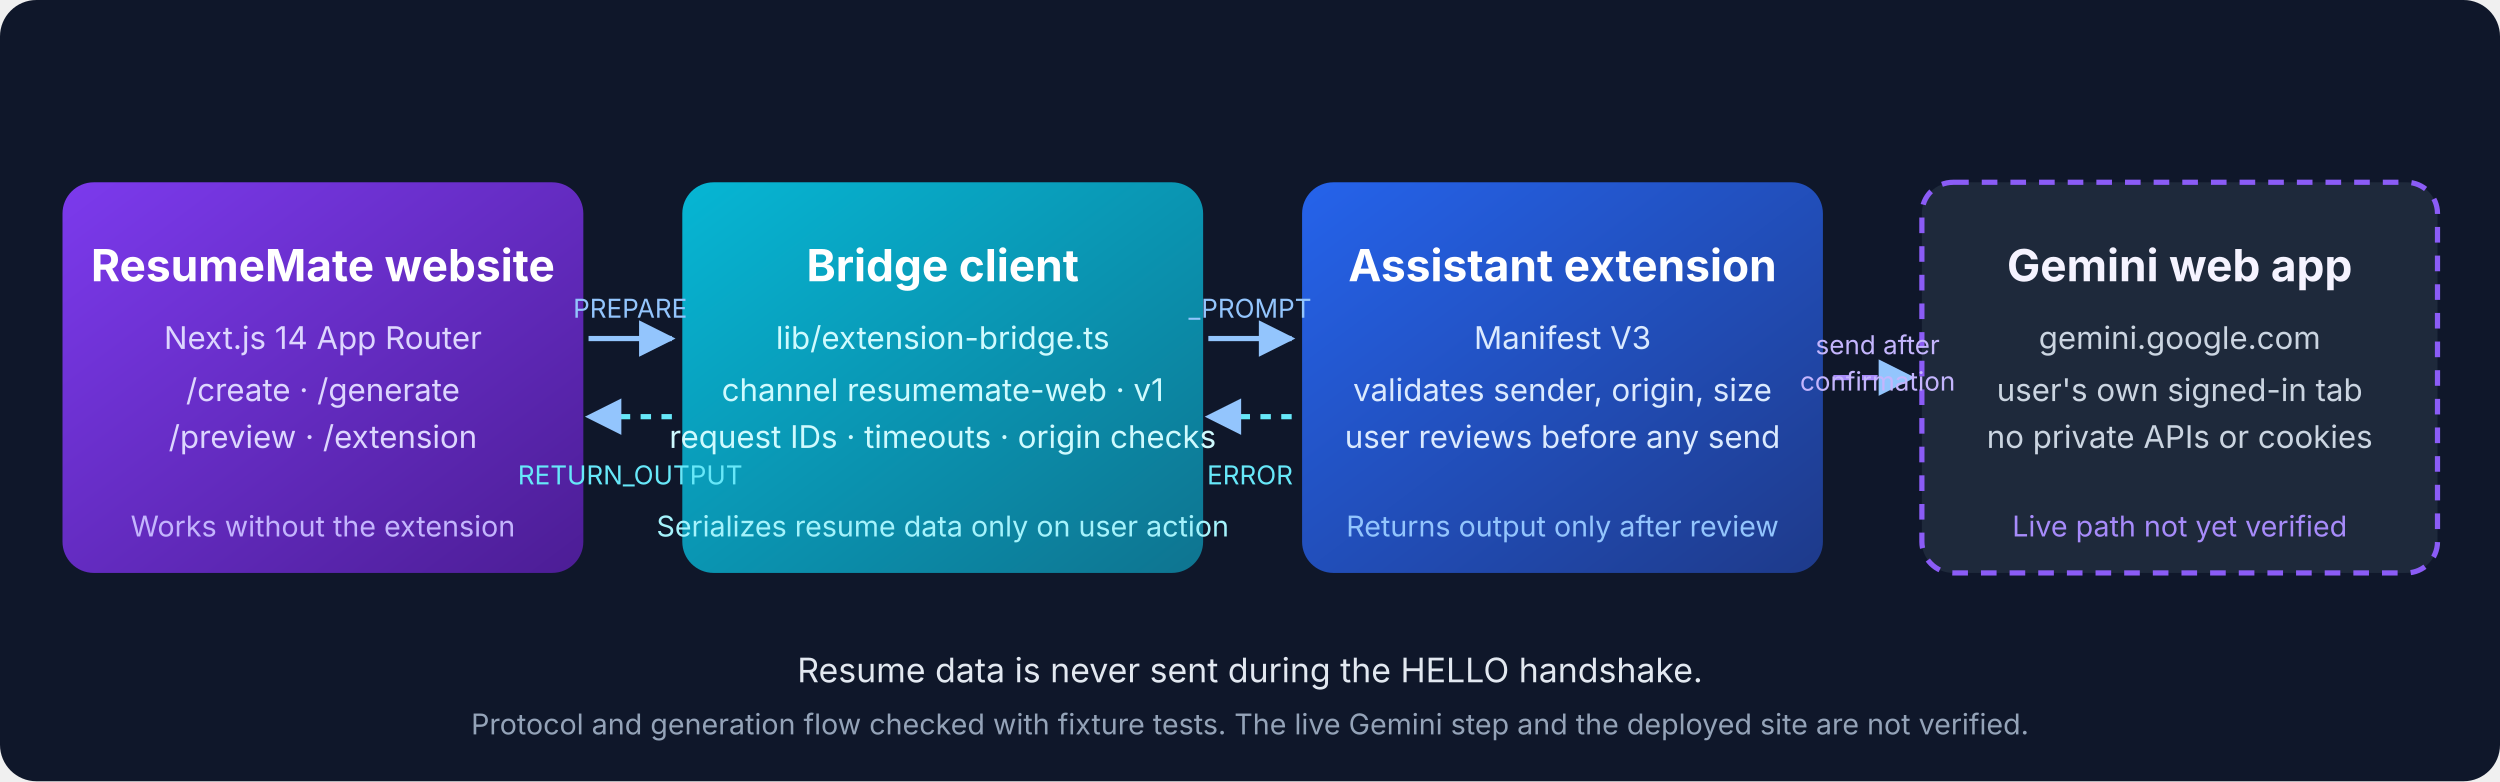
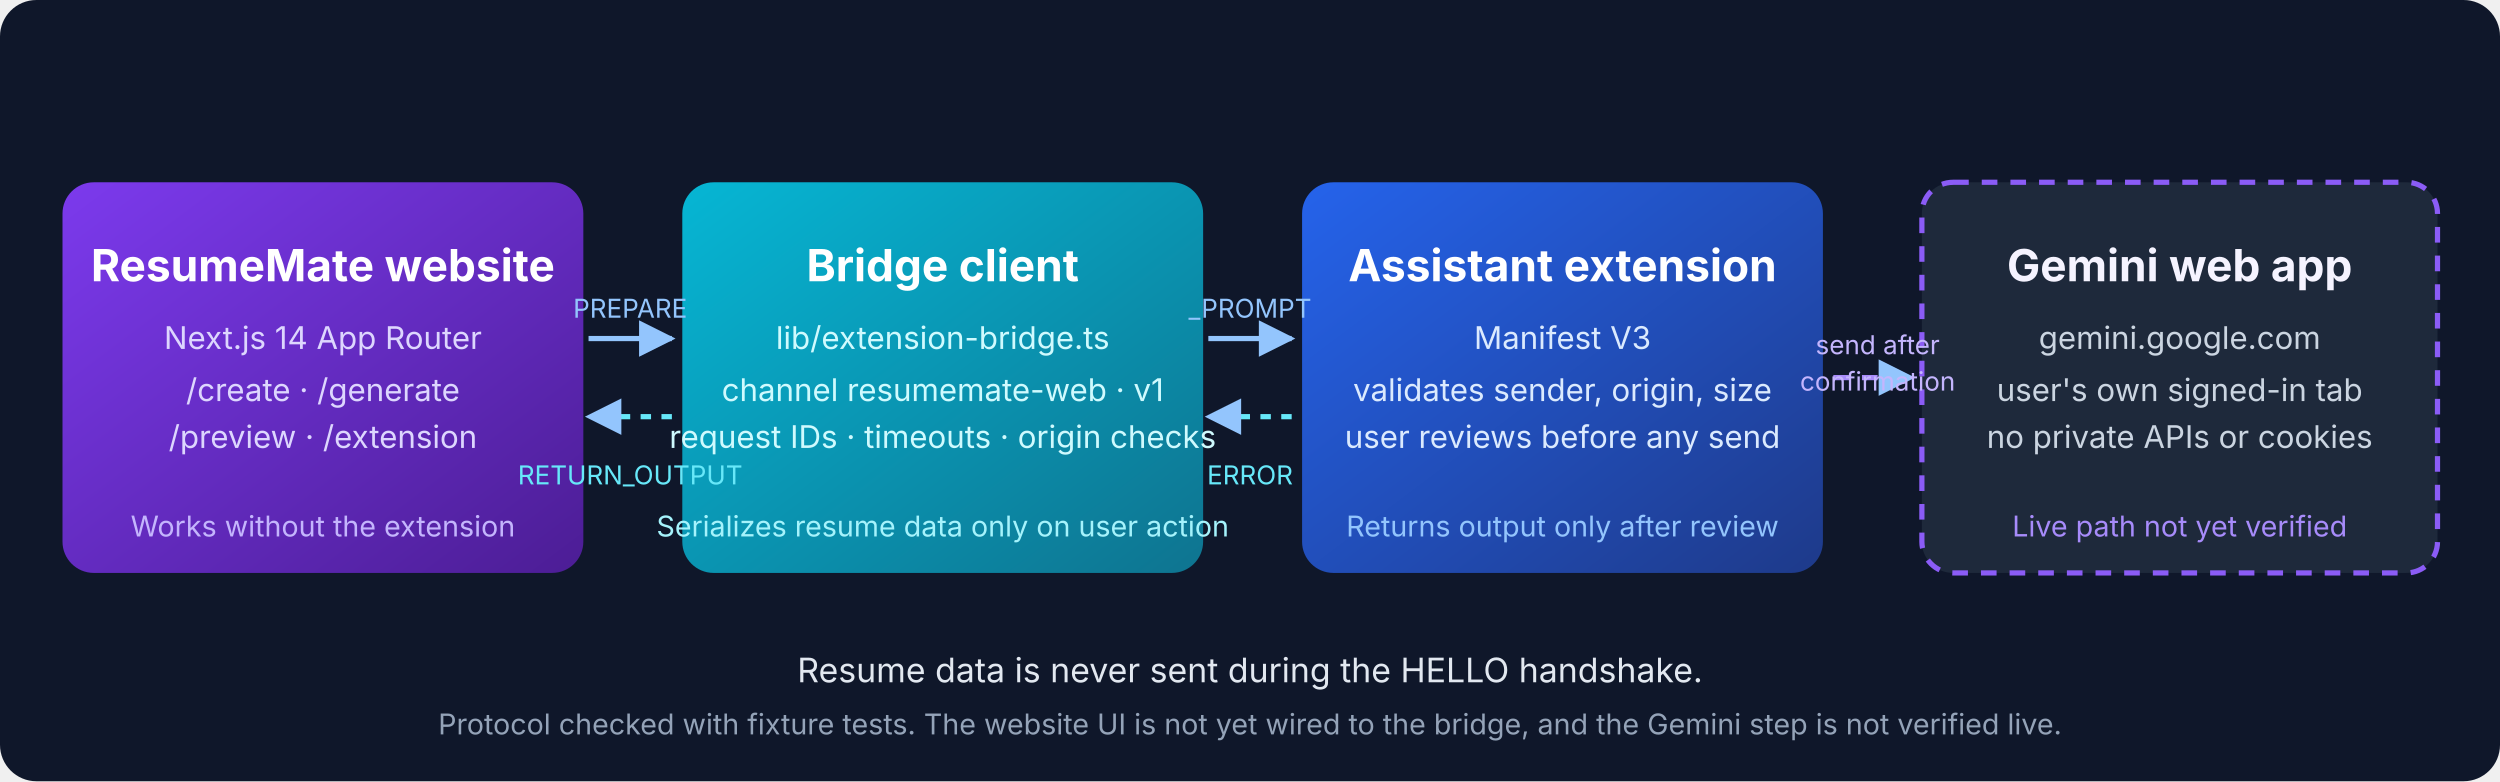
<svg xmlns="http://www.w3.org/2000/svg" viewBox="0 0 960 300" role="img" aria-labelledby="t d">
  <defs>
    <linearGradient id="g1" x1="0" y1="0" x2="1" y2="1">
      <stop offset="0" stop-color="#7C3AED" />
      <stop offset="1" stop-color="#4C1D95" />
    </linearGradient>
    <linearGradient id="g2" x1="0" y1="0" x2="1" y2="1">
      <stop offset="0" stop-color="#2563EB" />
      <stop offset="1" stop-color="#1E3A8A" />
    </linearGradient>
    <linearGradient id="g3" x1="0" y1="0" x2="1" y2="1">
      <stop offset="0" stop-color="#06B6D4" />
      <stop offset="1" stop-color="#0E7490" />
    </linearGradient>
    <marker id="arrow" viewBox="0 0 10 10" refX="9" refY="5" markerWidth="7" markerHeight="7" orient="auto-start-reverse">
      <path d="M 0 0 L 10 5 L 0 10 z" fill="#93C5FD" />
    </marker>
  </defs>
  <rect x="0" y="0" width="960" height="300" rx="14" fill="#0F172A" />
  <rect x="24" y="70" width="200" height="150" rx="12" fill="url(#g1)" />
  <text x="124" y="108" text-anchor="middle" font-family="Inter, Arial, sans-serif" font-size="17" font-weight="700" fill="#FFFFFF">ResumeMate website</text>
  <text x="124" y="134" text-anchor="middle" font-family="Inter, Arial, sans-serif" font-size="12" fill="#DDD6FE">Next.js 14 App Router</text>
  <text x="124" y="154" text-anchor="middle" font-family="Inter, Arial, sans-serif" font-size="12" fill="#DDD6FE">/create · /generate</text>
  <text x="124" y="172" text-anchor="middle" font-family="Inter, Arial, sans-serif" font-size="12" fill="#DDD6FE">/preview · /extension</text>
  <text x="124" y="206" text-anchor="middle" font-family="Inter, Arial, sans-serif" font-size="11" fill="#C4B5FD">Works without the extension</text>
  <rect x="262" y="70" width="200" height="150" rx="12" fill="url(#g3)" />
  <text x="362" y="108" text-anchor="middle" font-family="Inter, Arial, sans-serif" font-size="17" font-weight="700" fill="#FFFFFF">Bridge client</text>
  <text x="362" y="134" text-anchor="middle" font-family="Inter, Arial, sans-serif" font-size="12" fill="#CFFAFE">lib/extension-bridge.ts</text>
  <text x="362" y="154" text-anchor="middle" font-family="Inter, Arial, sans-serif" font-size="12" fill="#CFFAFE">channel resumemate-web · v1</text>
  <text x="362" y="172" text-anchor="middle" font-family="Inter, Arial, sans-serif" font-size="12" fill="#CFFAFE">request IDs · timeouts · origin checks</text>
  <text x="362" y="206" text-anchor="middle" font-family="Inter, Arial, sans-serif" font-size="11" fill="#A5F3FC">Serializes resume data only on user action</text>
  <rect x="500" y="70" width="200" height="150" rx="12" fill="url(#g2)" />
  <text x="600" y="108" text-anchor="middle" font-family="Inter, Arial, sans-serif" font-size="17" font-weight="700" fill="#FFFFFF">Assistant extension</text>
  <text x="600" y="134" text-anchor="middle" font-family="Inter, Arial, sans-serif" font-size="12" fill="#DBEAFE">Manifest V3</text>
  <text x="600" y="154" text-anchor="middle" font-family="Inter, Arial, sans-serif" font-size="12" fill="#DBEAFE">validates sender, origin, size</text>
  <text x="600" y="172" text-anchor="middle" font-family="Inter, Arial, sans-serif" font-size="12" fill="#DBEAFE">user reviews before any send</text>
  <text x="600" y="206" text-anchor="middle" font-family="Inter, Arial, sans-serif" font-size="11" fill="#93C5FD">Returns output only after review</text>
  <rect x="738" y="70" width="198" height="150" rx="12" fill="#1E293B" stroke="#8B5CF6" stroke-width="2" stroke-dasharray="6 5" />
  <text x="837" y="108" text-anchor="middle" font-family="Inter, Arial, sans-serif" font-size="17" font-weight="700" fill="#F5F3FF">Gemini web app</text>
  <text x="837" y="134" text-anchor="middle" font-family="Inter, Arial, sans-serif" font-size="12" fill="#CBD5E1">gemini.google.com</text>
  <text x="837" y="154" text-anchor="middle" font-family="Inter, Arial, sans-serif" font-size="12" fill="#CBD5E1">user's own signed-in tab</text>
  <text x="837" y="172" text-anchor="middle" font-family="Inter, Arial, sans-serif" font-size="12" fill="#CBD5E1">no private APIs or cookies</text>
  <text x="837" y="206" text-anchor="middle" font-family="Inter, Arial, sans-serif" font-size="11" fill="#A78BFA">Live path not yet verified</text>
  <line x1="226" y1="130" x2="258" y2="130" stroke="#93C5FD" stroke-width="2" marker-end="url(#arrow)" />
  <line x1="464" y1="130" x2="496" y2="130" stroke="#93C5FD" stroke-width="2" marker-end="url(#arrow)" />
  <line x1="496" y1="160" x2="464" y2="160" stroke="#67E8F9" stroke-width="2" stroke-dasharray="4 4" marker-end="url(#arrow)" />
  <line x1="258" y1="160" x2="226" y2="160" stroke="#67E8F9" stroke-width="2" stroke-dasharray="4 4" marker-end="url(#arrow)" />
  <line x1="704" y1="145" x2="734" y2="145" stroke="#A78BFA" stroke-width="2" stroke-dasharray="6 5" marker-end="url(#arrow)" />
  <text x="242" y="122" text-anchor="middle" font-family="Inter, Arial, sans-serif" font-size="10" fill="#93C5FD">PREPARE</text>
  <text x="480" y="122" text-anchor="middle" font-family="Inter, Arial, sans-serif" font-size="10" fill="#93C5FD">_PROMPT</text>
  <text x="242" y="186" text-anchor="middle" font-family="Inter, Arial, sans-serif" font-size="10" fill="#67E8F9">RETURN_OUTPUT</text>
  <text x="480" y="186" text-anchor="middle" font-family="Inter, Arial, sans-serif" font-size="10" fill="#67E8F9">ERROR</text>
  <text x="721" y="136" text-anchor="middle" font-family="Inter, Arial, sans-serif" font-size="10" fill="#C4B5FD">send after</text>
  <text x="721" y="150" text-anchor="middle" font-family="Inter, Arial, sans-serif" font-size="10" fill="#C4B5FD">confirmation</text>
  <text x="480" y="262" text-anchor="middle" font-family="Inter, Arial, sans-serif" font-size="13" fill="#E2E8F0">Resume data is never sent during the HELLO handshake.</text>
-   <text x="480" y="282" text-anchor="middle" font-family="Inter, Arial, sans-serif" font-size="11" fill="#94A3B8">Protocol and generation flow checked with fixture tests. The live Gemini step and the deployed site are not verified.</text>
+   <text x="480" y="282" text-anchor="middle" font-family="Inter, Arial, sans-serif" font-size="11" fill="#94A3B8">Protocol checked with fixture tests. The website UI is not yet wired to the bridge, and the Gemini step is not verified live.</text>
</svg>
